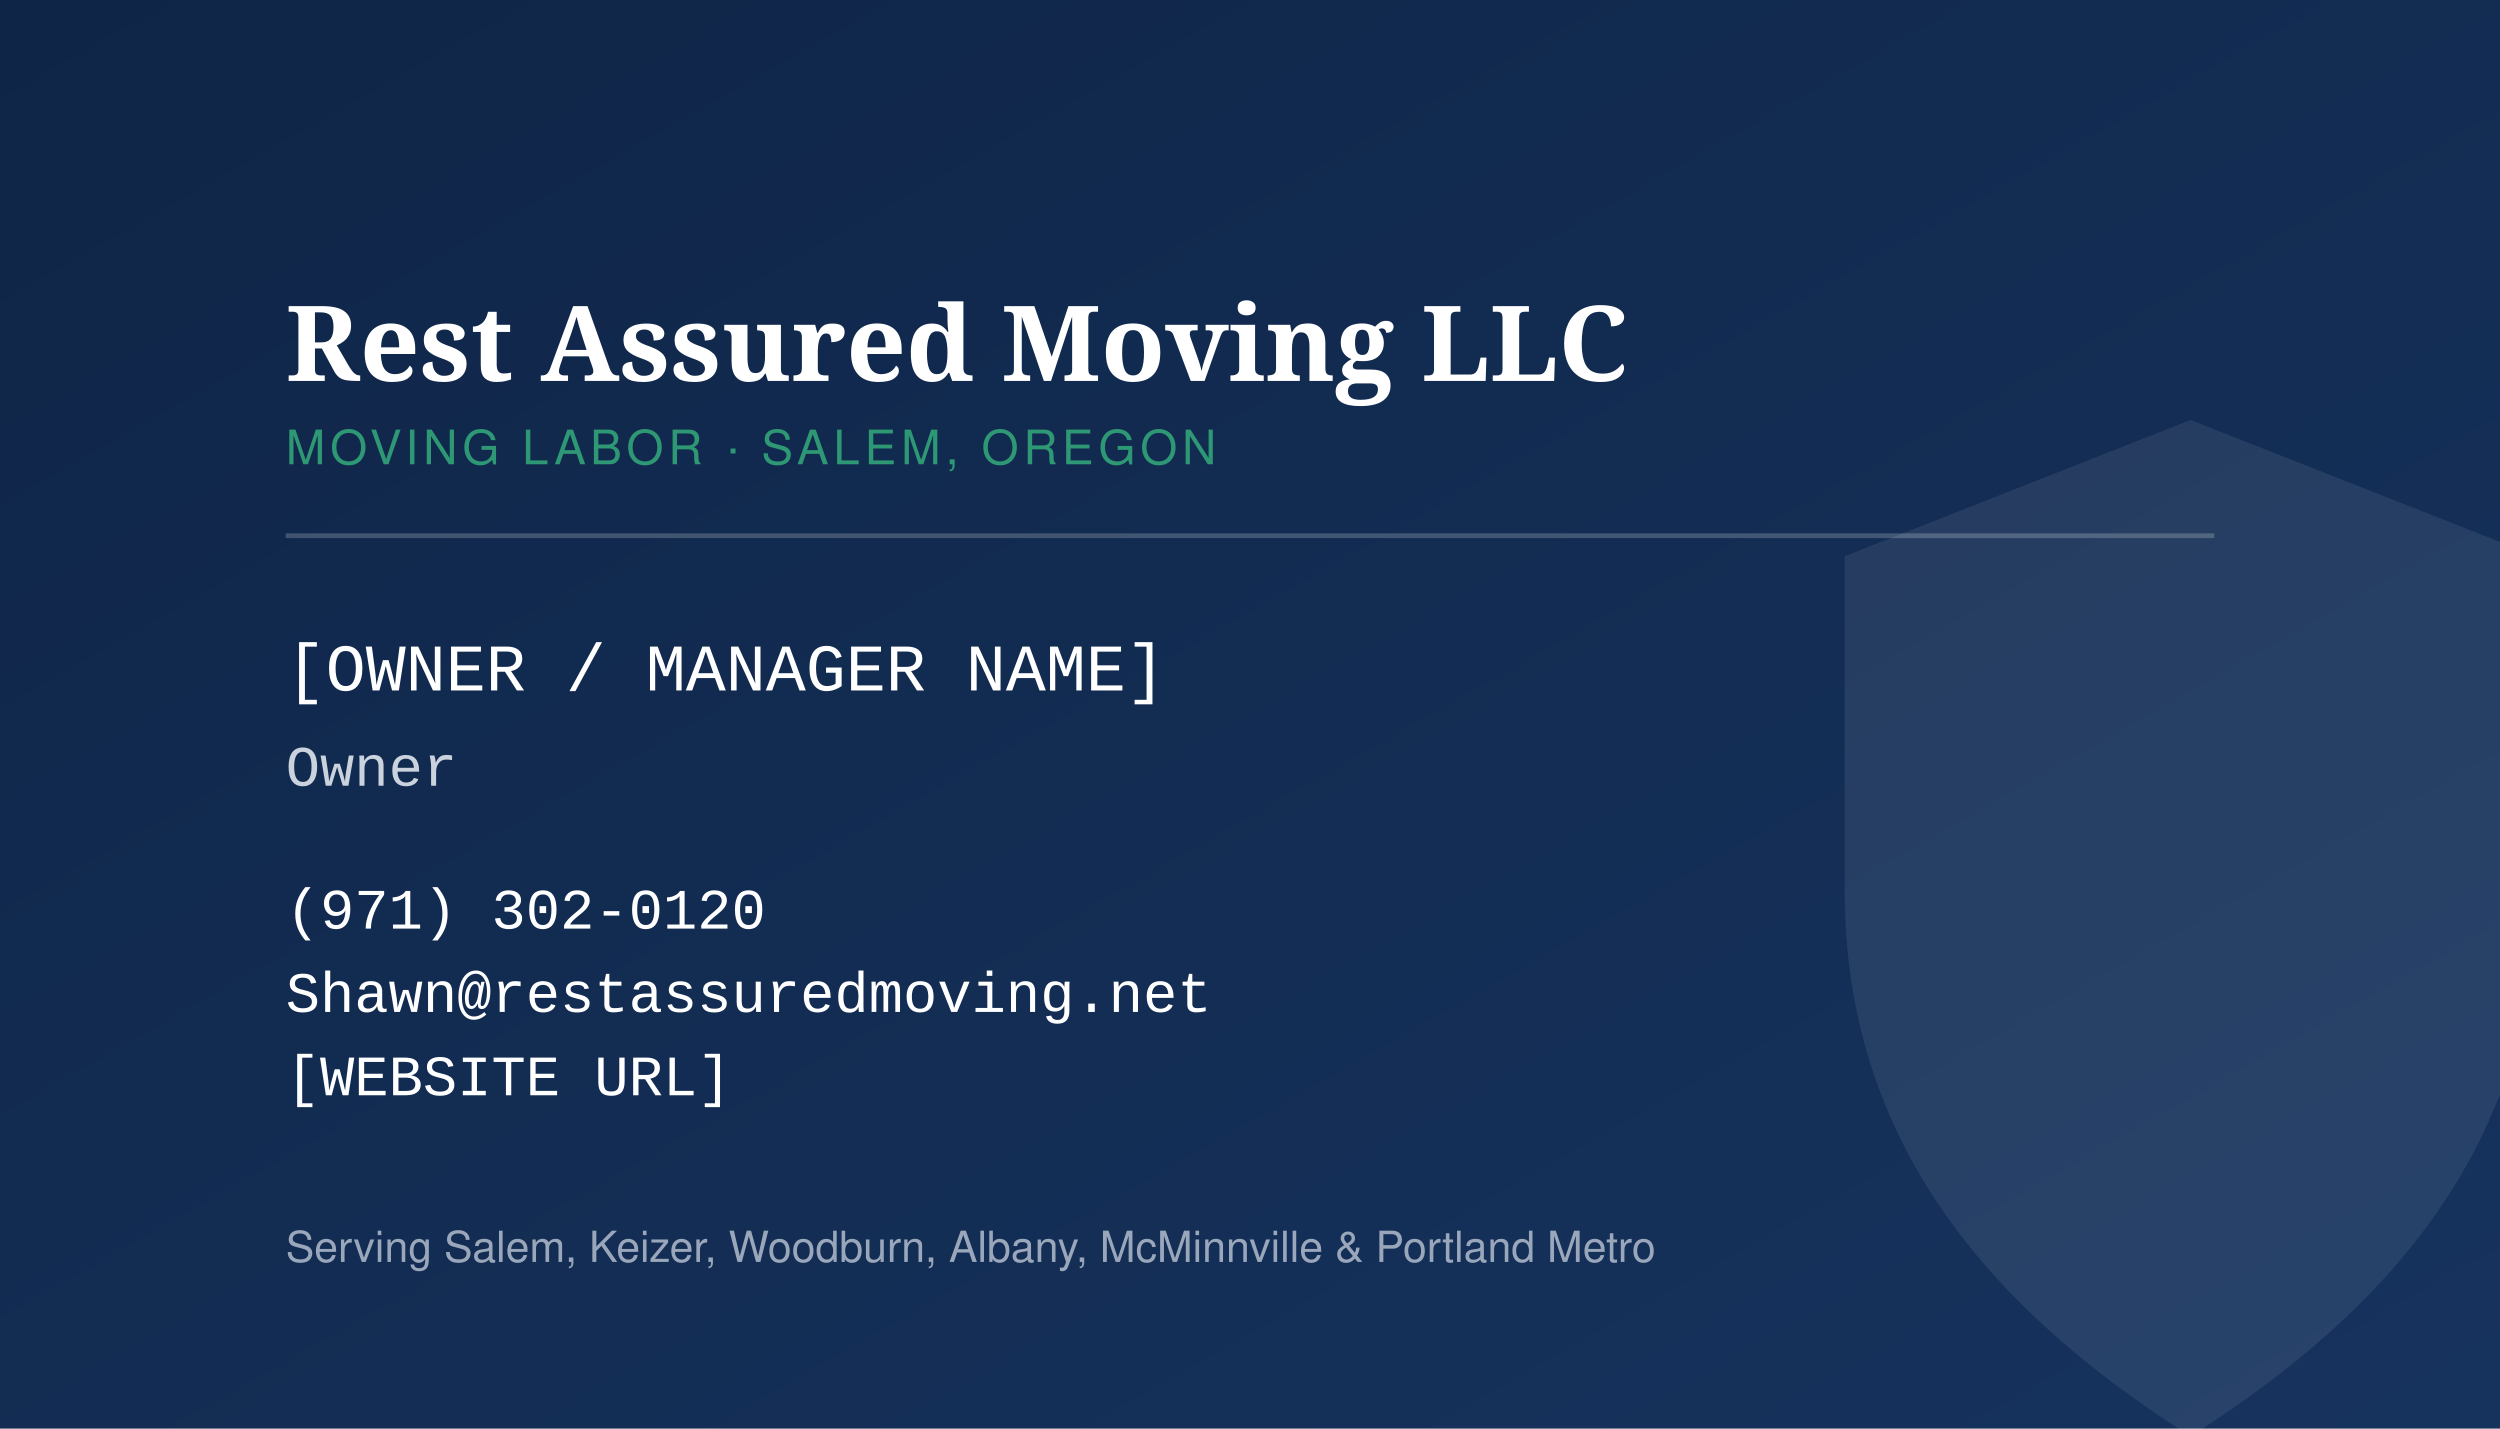
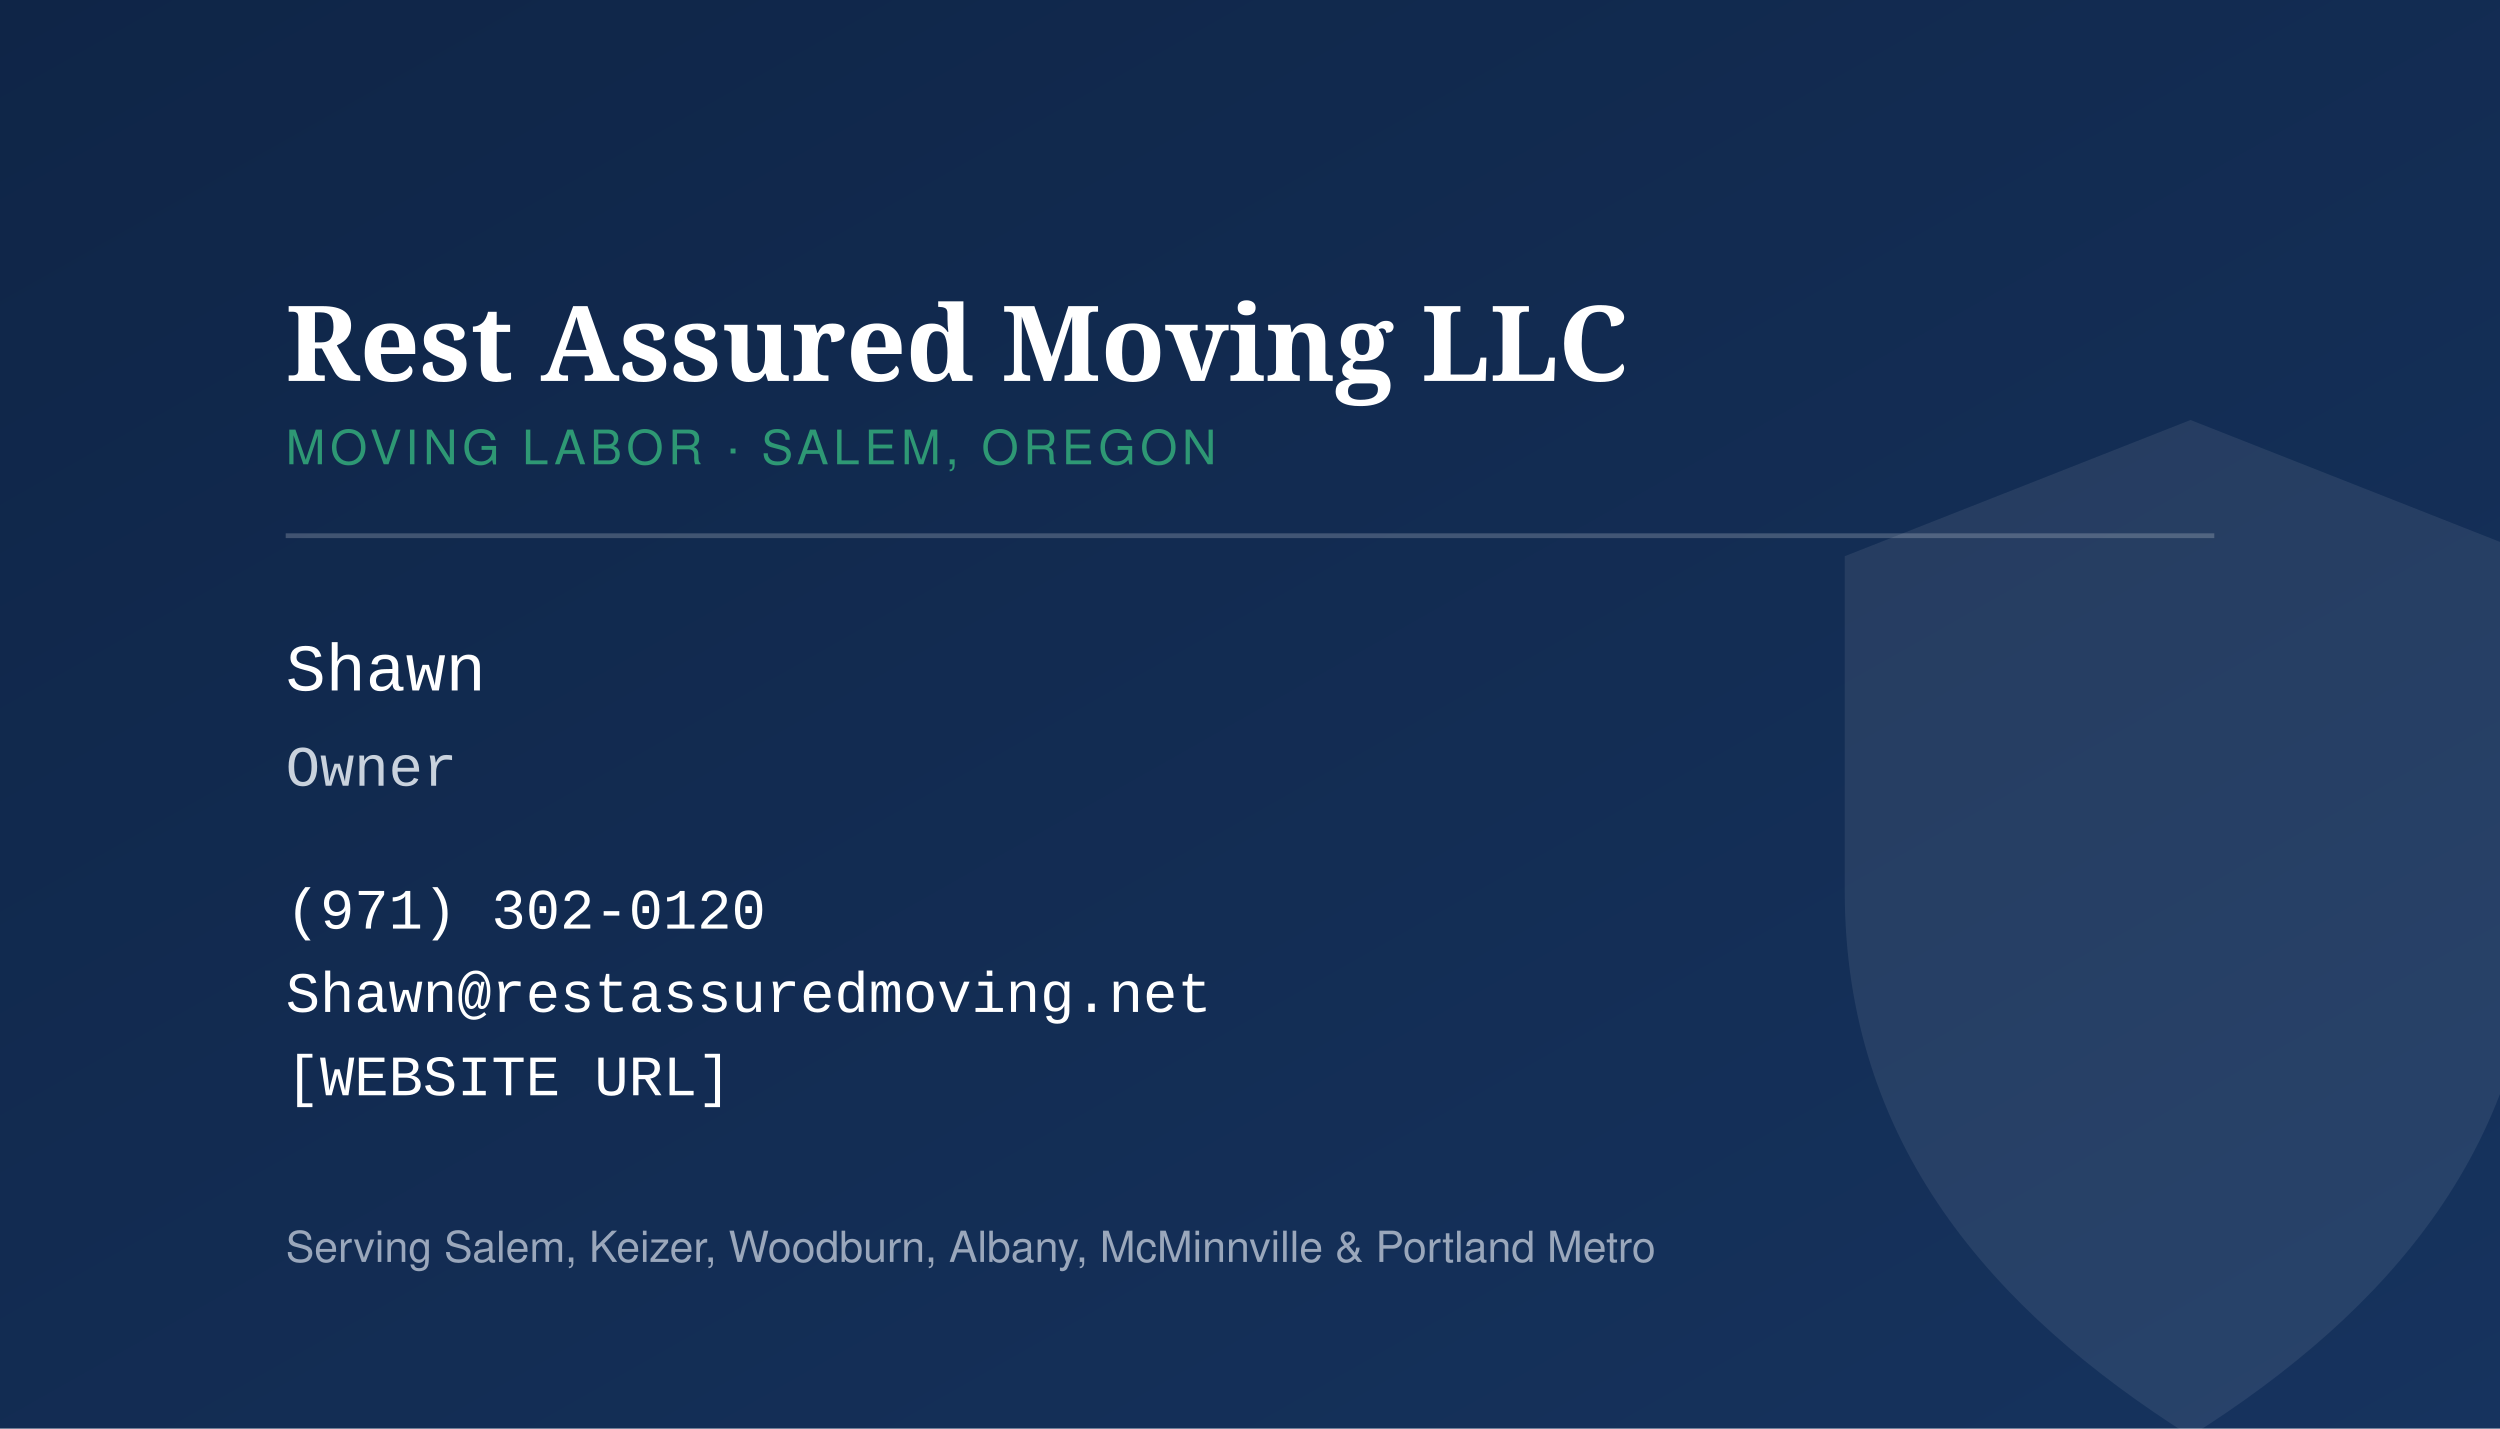
<svg xmlns="http://www.w3.org/2000/svg" viewBox="0 0 1050 600" role="img" aria-label="Rest Assured Moving LLC business card back">
  <defs>
    <linearGradient id="cardBack" x1="0%" y1="0%" x2="100%" y2="100%">
      <stop offset="0%" stop-color="#0F2547" />
      <stop offset="100%" stop-color="#16335E" />
    </linearGradient>
  </defs>
  <rect width="1050" height="600" fill="url(#cardBack)" />
  <g transform="translate(700,150) scale(2.2)" opacity="0.08">
    <path d="M100,12 L166,38 L166,102 C166,150 138,182 100,206 C62,182 34,150 34,102 L34,38 Z" fill="#FFFFFF" />
  </g>
  <text x="120" y="160" font-family="Georgia, serif" font-size="44" font-weight="700" fill="#FFFFFF">Rest Assured Moving LLC</text>
  <text x="120" y="195" font-family="Helvetica, Arial, sans-serif" font-size="20" fill="#2E9874" letter-spacing="2">MOVING LABOR · SALEM, OREGON</text>
  <line x1="120" y1="225" x2="930" y2="225" stroke="rgba(255,255,255,0.2)" stroke-width="2" />
-   <text x="120" y="290" font-family="'Courier New', monospace" font-size="28" fill="#FFFFFF">[OWNER / MANAGER NAME]</text>
+   <text x="120" y="290" font-family="'Courier New', monospace" font-size="28" fill="#FFFFFF">Shawn</text>
  <text x="120" y="330" font-family="'Courier New', monospace" font-size="24" fill="#C9D2DD">Owner</text>
  <text x="120" y="390" font-family="'Courier New', monospace" font-size="24" fill="#FFFFFF">(971) 302-0120</text>
  <text x="120" y="425" font-family="'Courier New', monospace" font-size="24" fill="#FFFFFF">Shawn@restassuredmoving.net</text>
  <text x="120" y="460" font-family="'Courier New', monospace" font-size="24" fill="#FFFFFF">[WEBSITE URL]</text>
  <text x="120" y="530" font-family="Helvetica, Arial, sans-serif" font-size="18" fill="#9AA7BB">Serving Salem, Keizer, Woodburn, Albany, McMinnville &amp; Portland Metro</text>
</svg>
